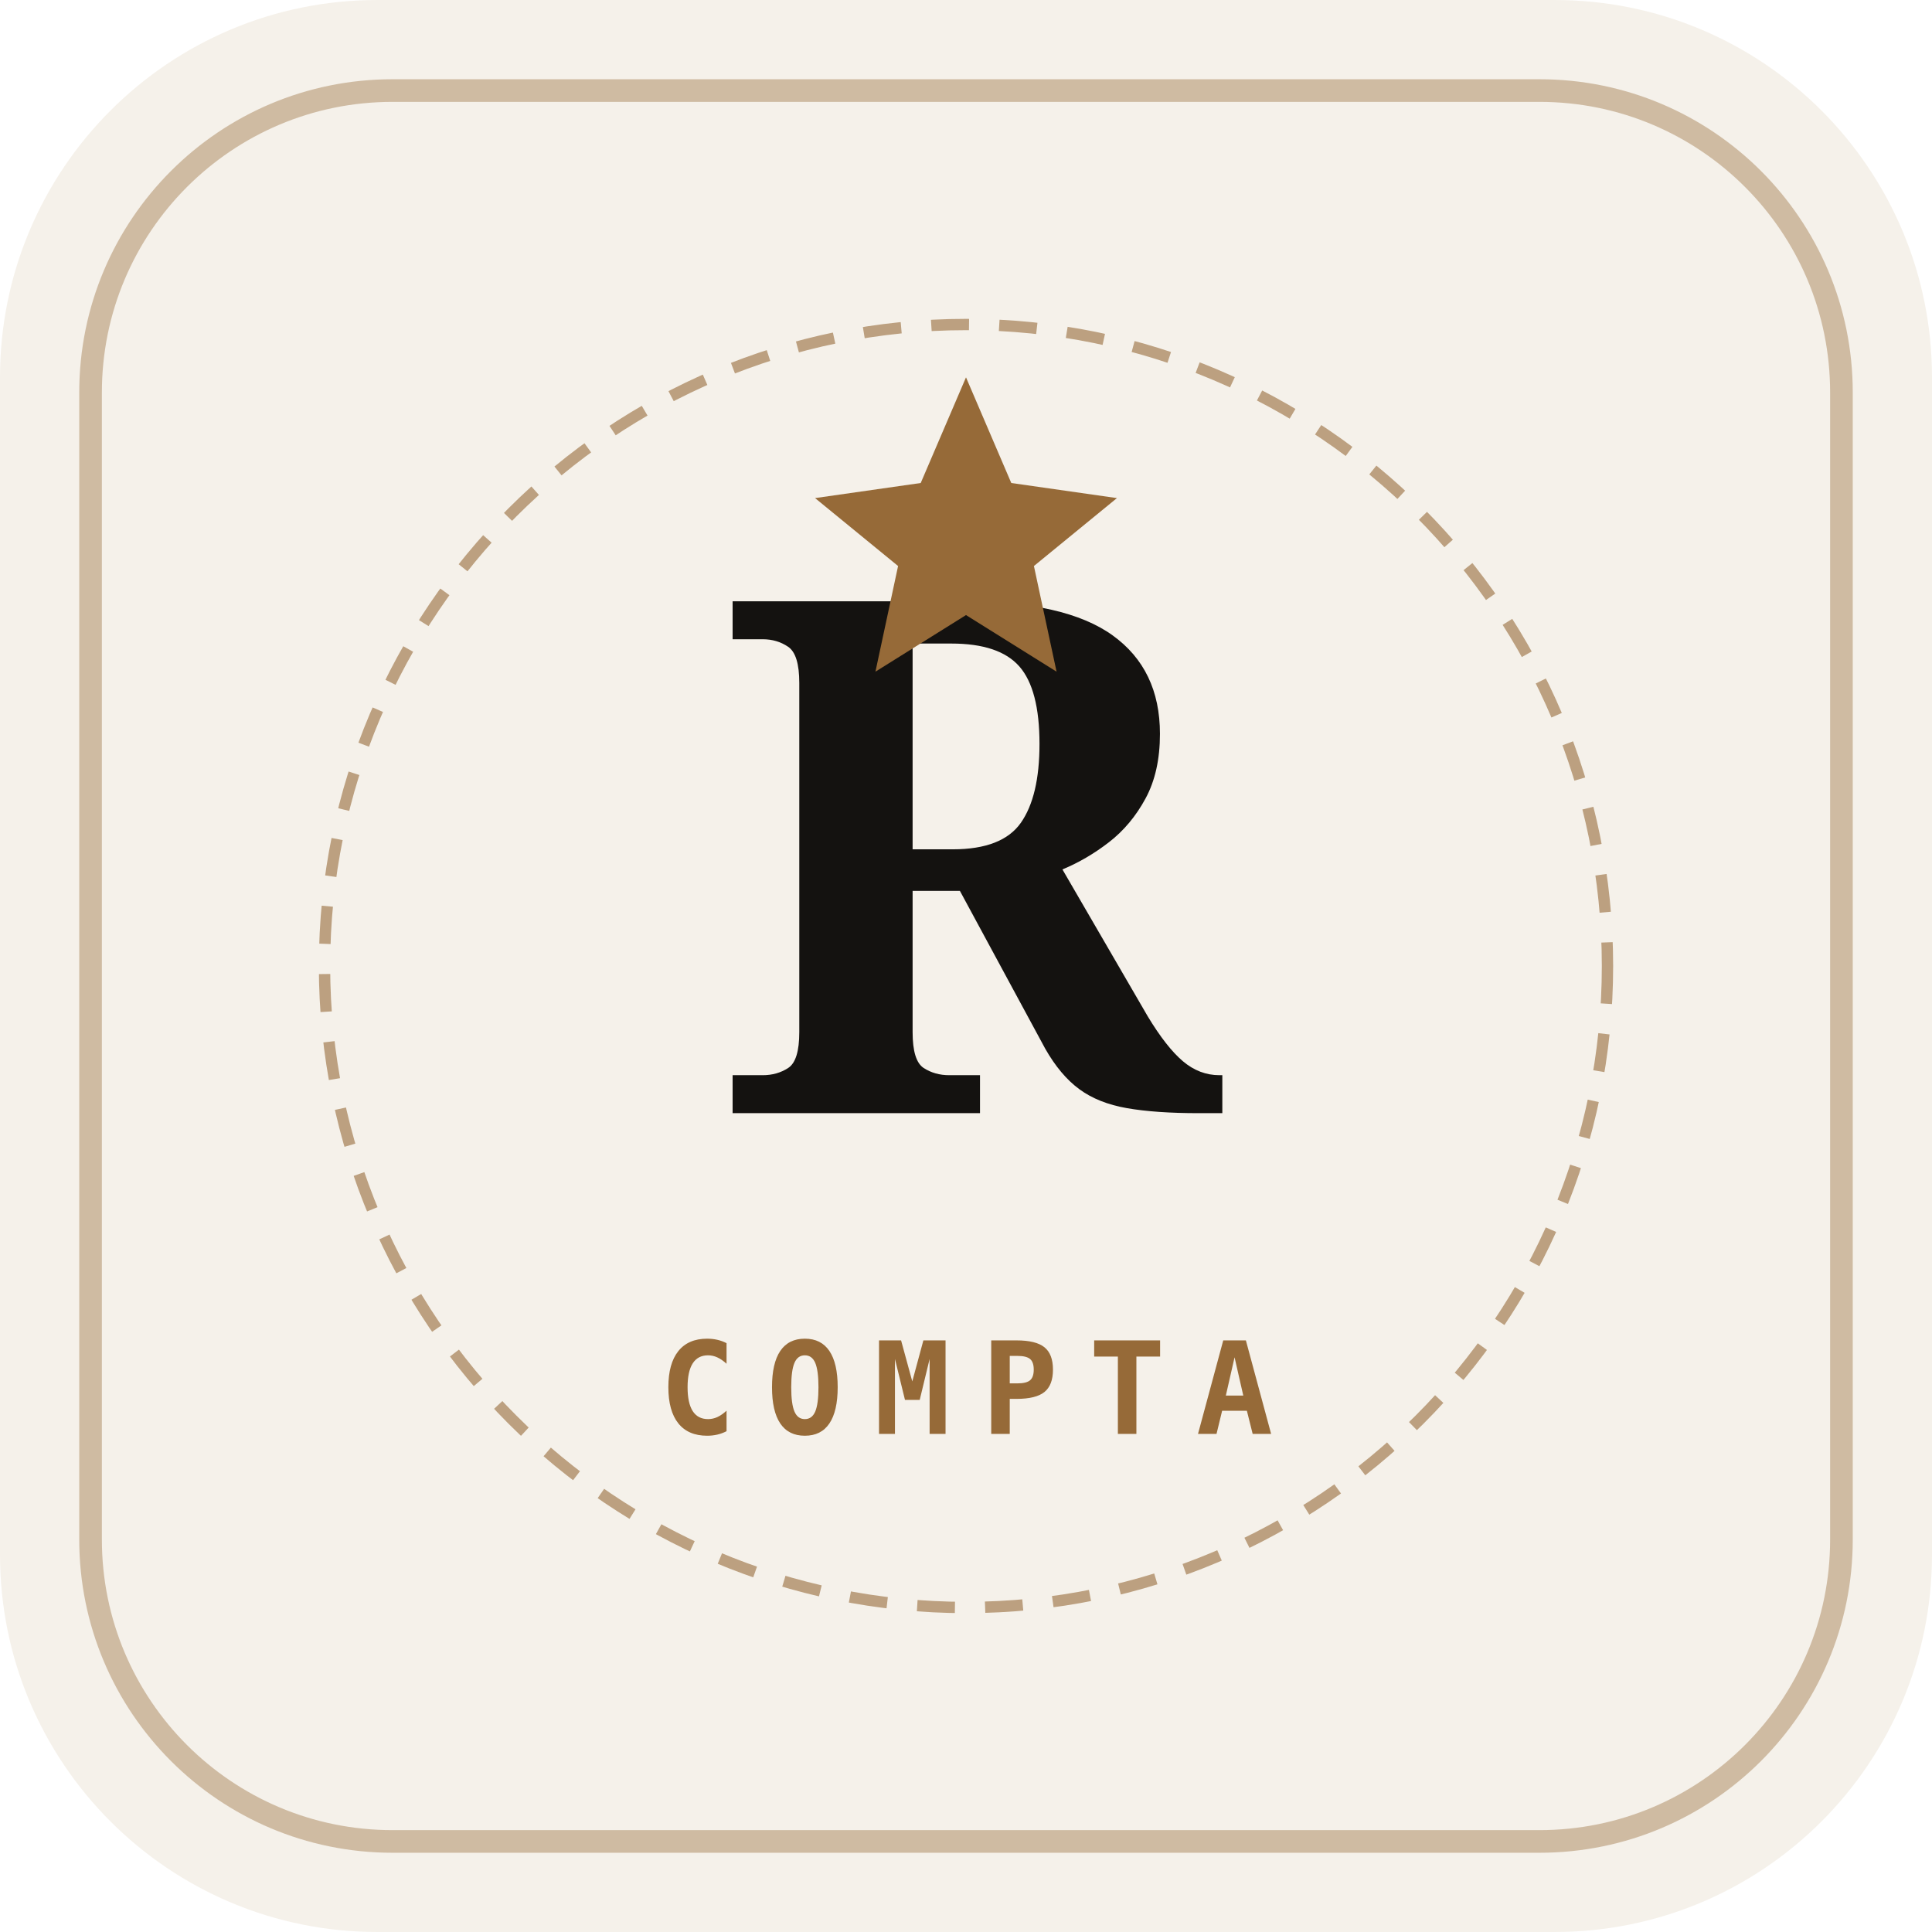
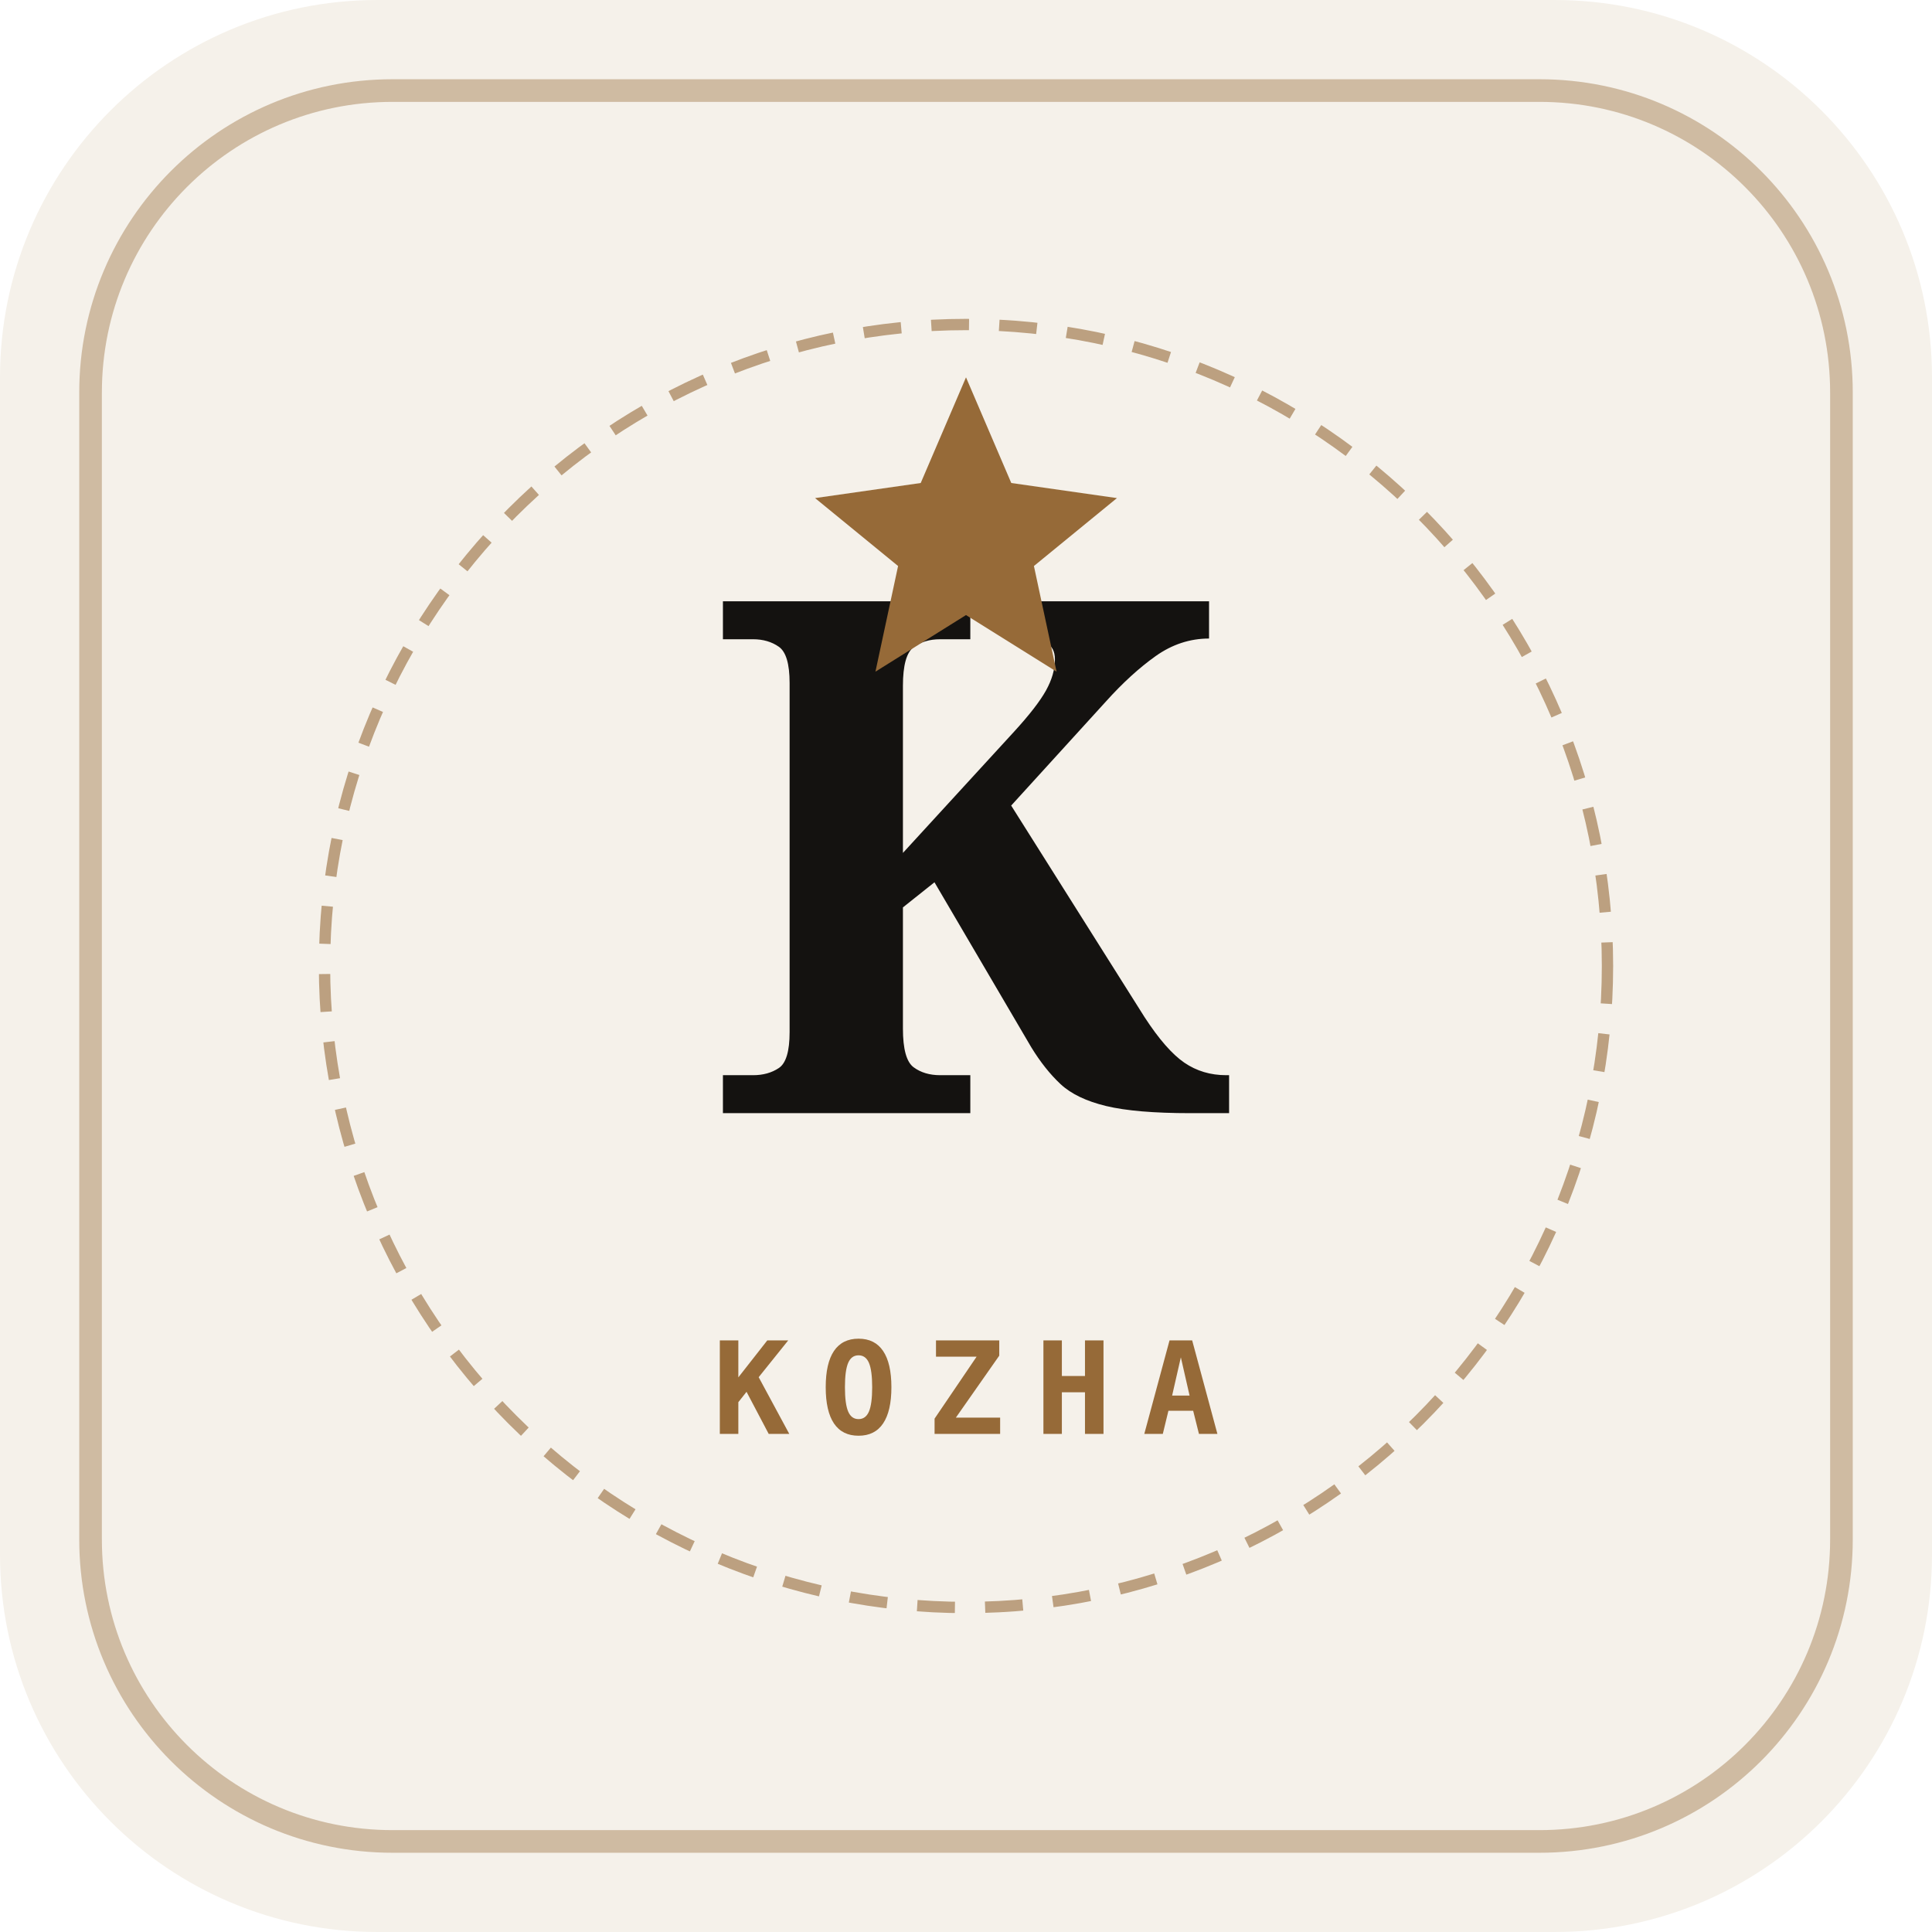
<svg xmlns="http://www.w3.org/2000/svg" viewBox="0 0 512 512" width="512" height="512">
  <rect width="512" height="512" rx="100" fill="#F5F1EA" />
  <rect x="24" y="24" width="464" height="464" rx="80" fill="none" stroke="#966A38" stroke-width="6" opacity="0.4" />
  <circle cx="256" cy="256" r="170" fill="none" stroke="#966A38" stroke-width="3" opacity="0.6" stroke-dasharray="10 8" />
-   <text x="256" y="295" font-family="'Space Grotesk', serif, sans-serif" font-size="190" font-weight="bold" fill="#141210" text-anchor="middle">R</text>
-   <text x="256" y="380" font-family="'JetBrains Mono', monospace" font-size="34" font-weight="600" fill="#966A38" letter-spacing="8" text-anchor="middle">COMPTA</text>
+   <text x="256" y="295" font-family="'Space Grotesk', serif, sans-serif" font-size="190" font-weight="bold" fill="#141210" text-anchor="middle">K</text>
+   <text x="256" y="380" font-family="'JetBrains Mono', monospace" font-size="34" font-weight="600" fill="#966A38" letter-spacing="8" text-anchor="middle">KOZHA</text>
  <path d="M256 100 L268 128 L296 132 L274 150 L280 178 L256 163 L232 178 L238 150 L216 132 L244 128 Z" fill="#966A38" />
</svg>
